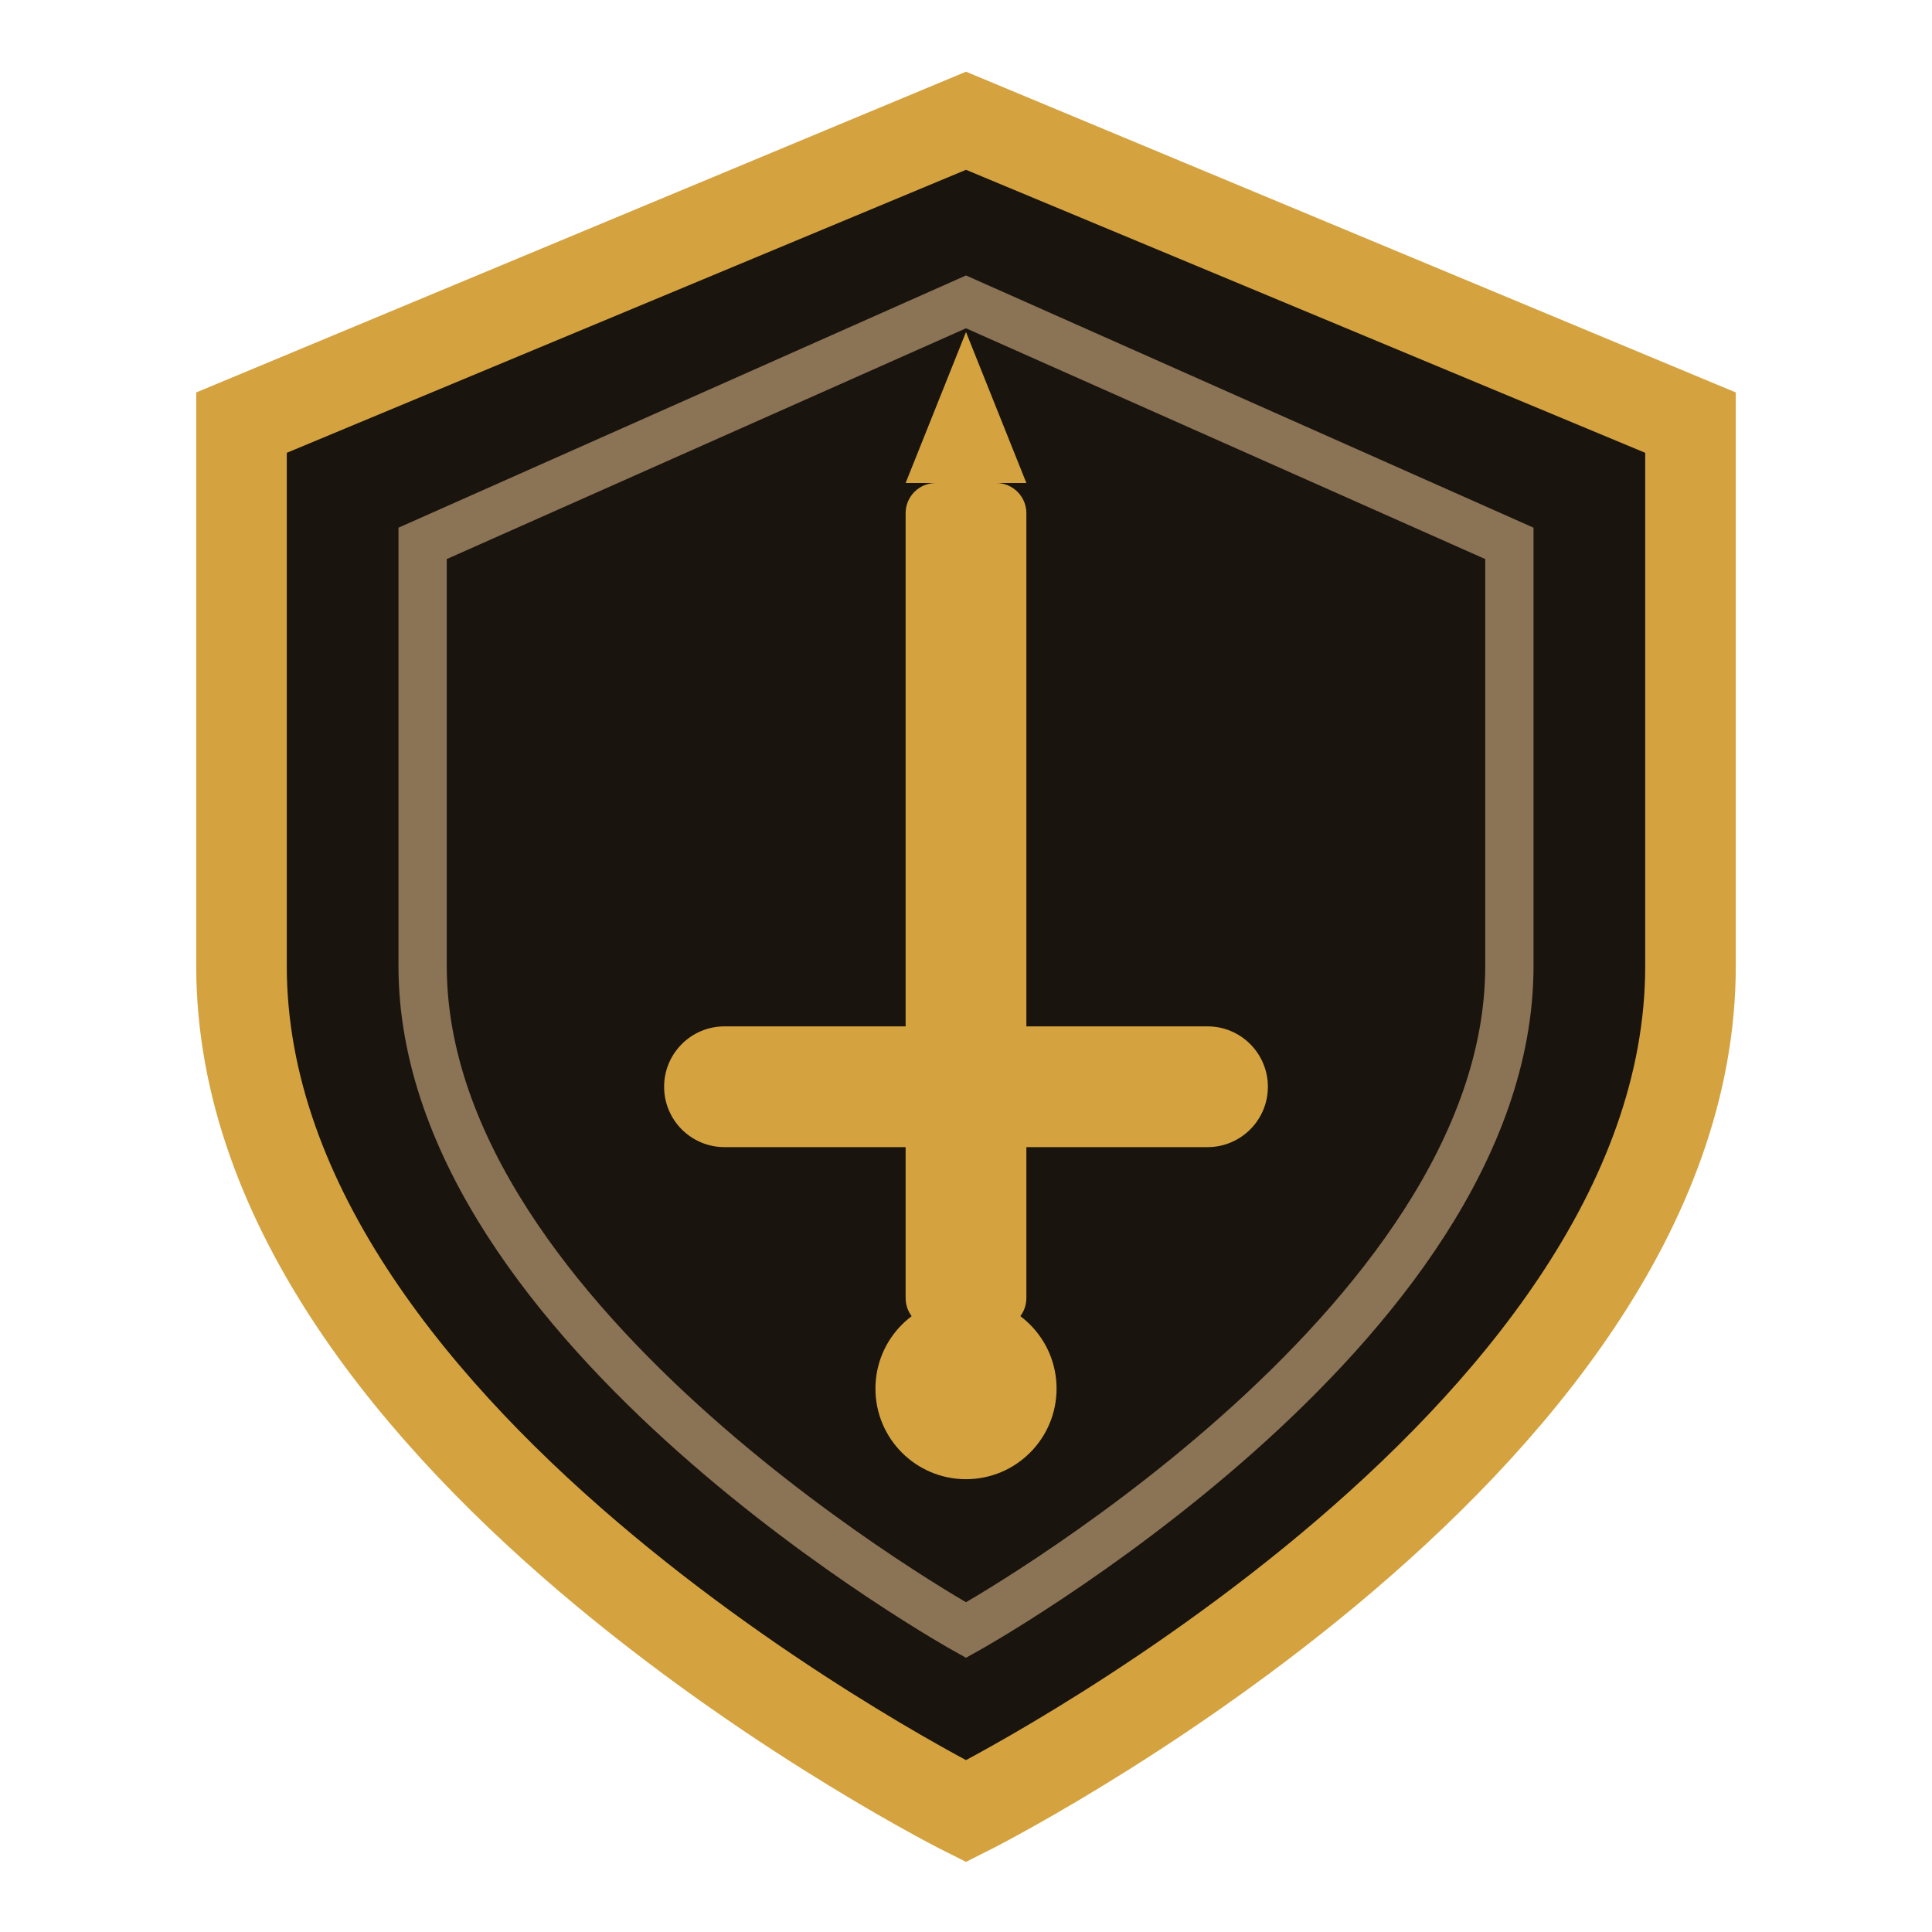
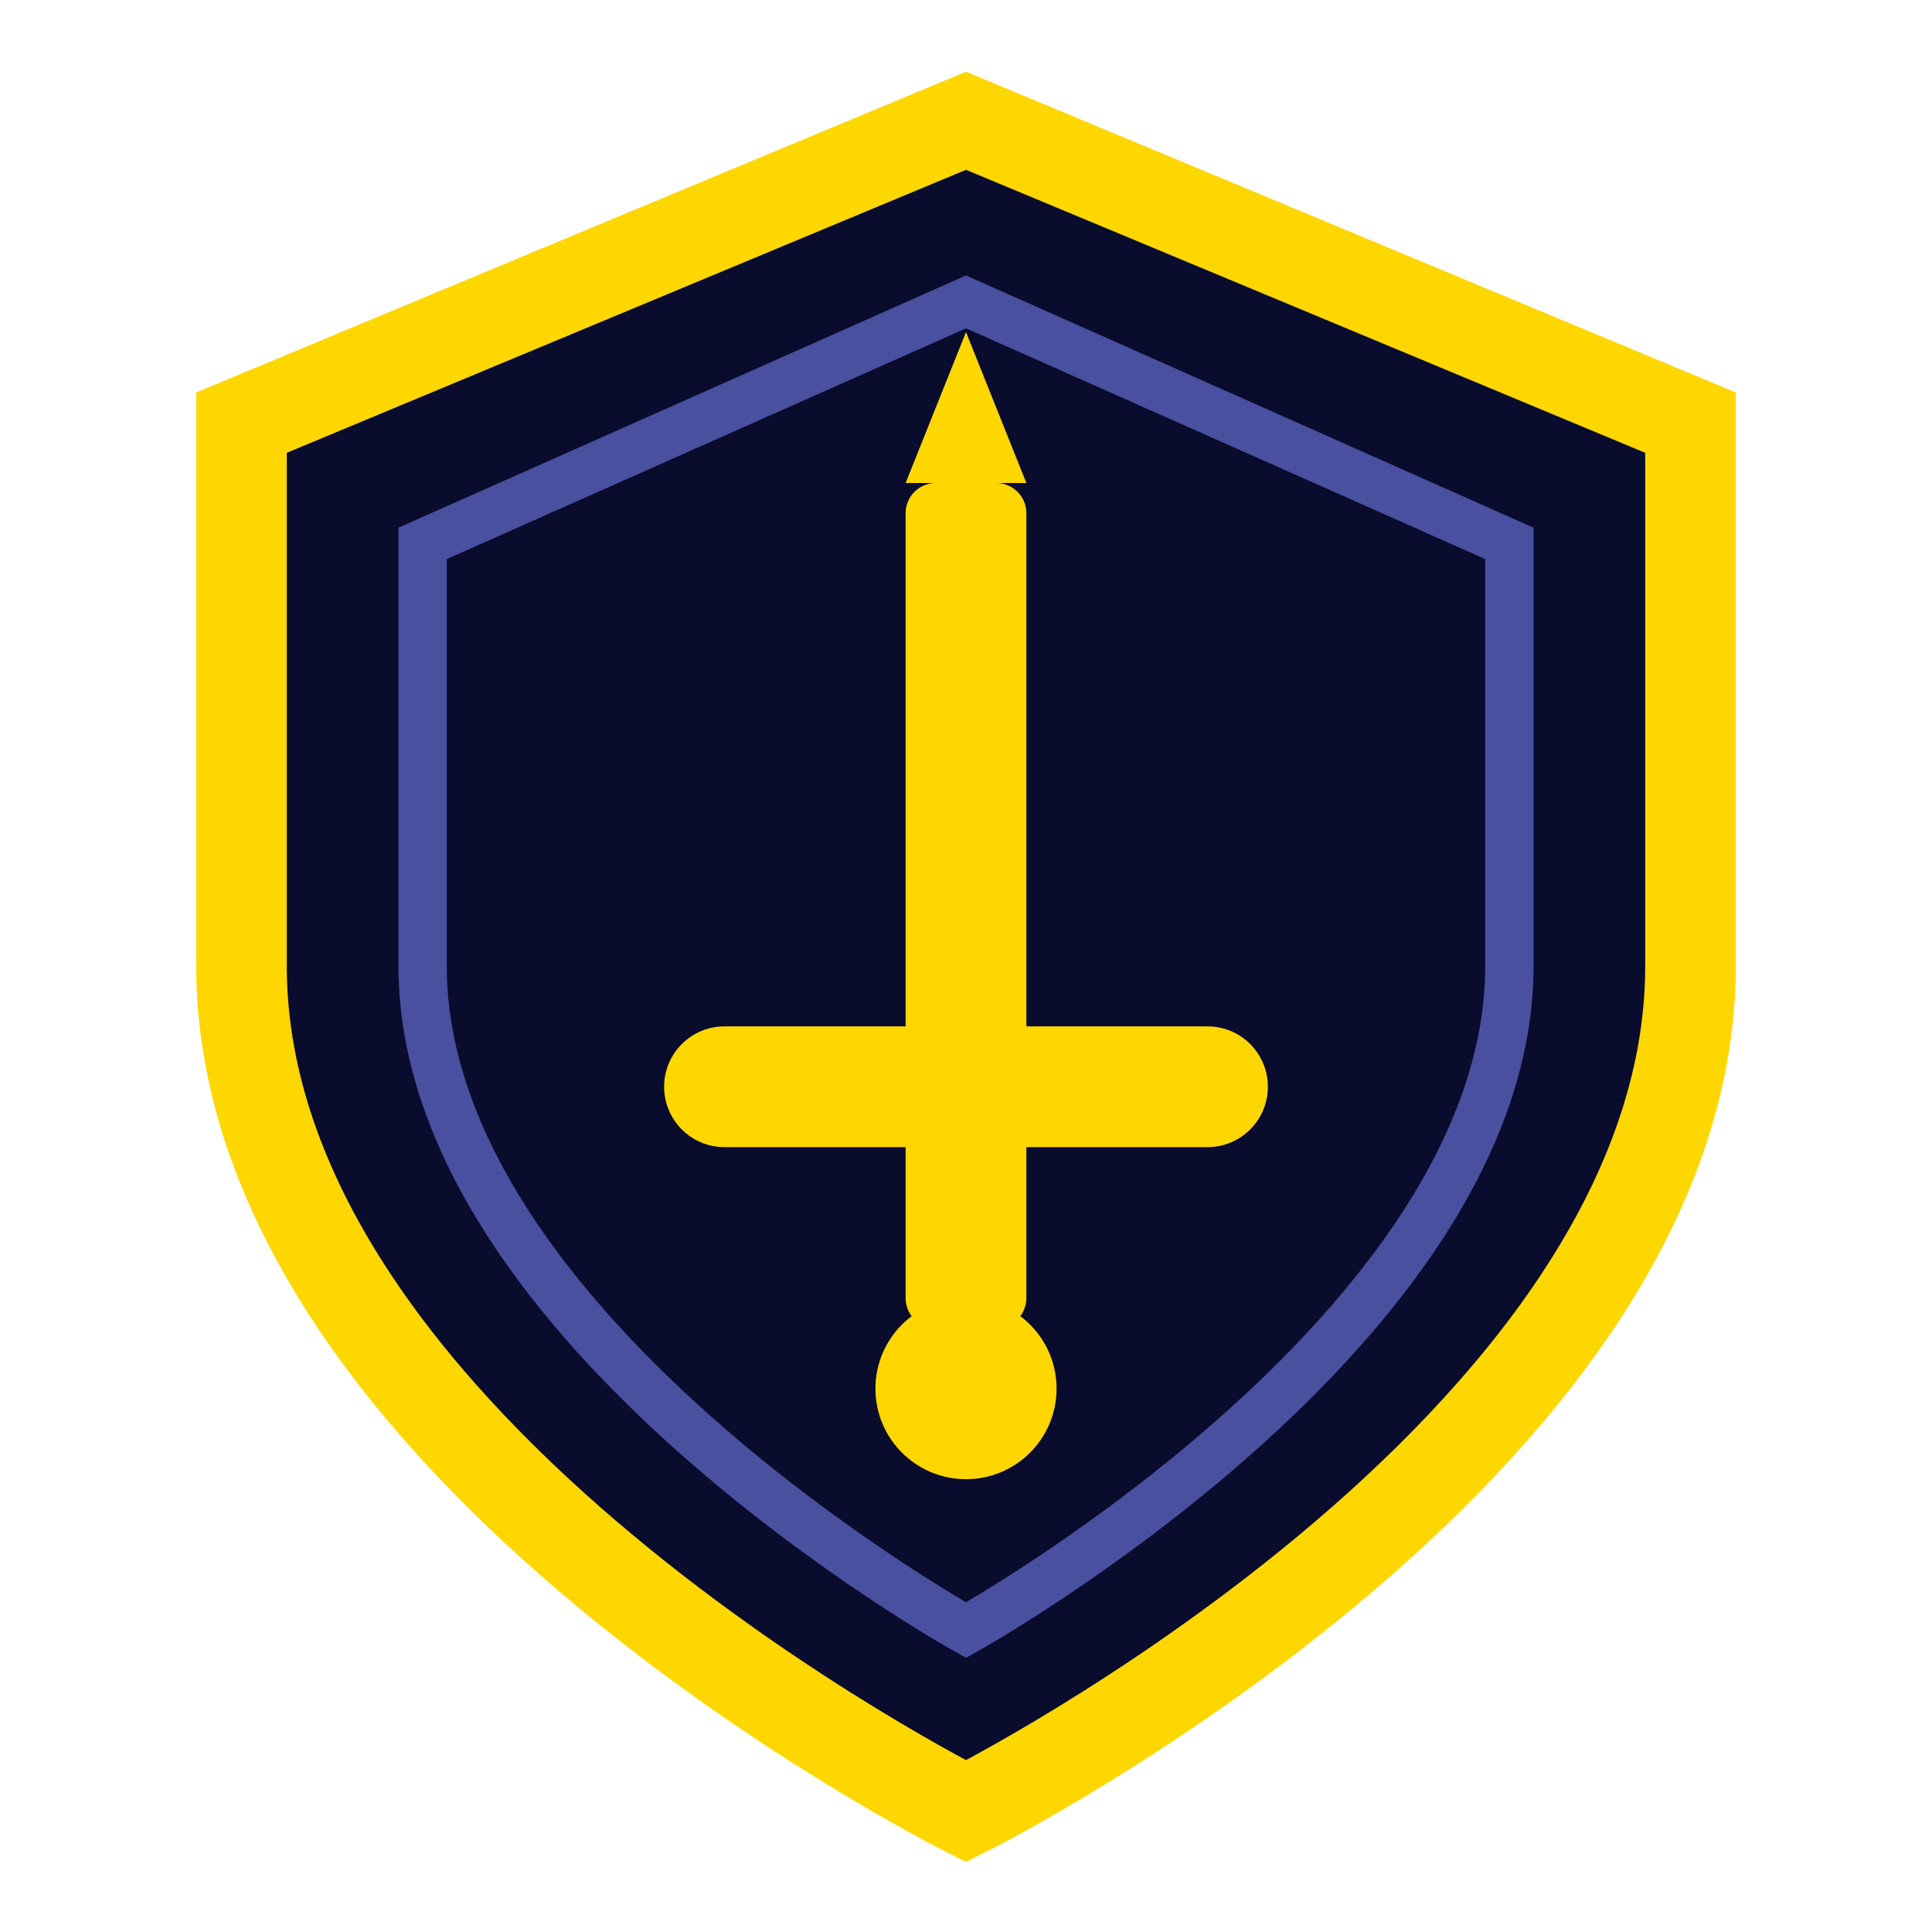
<svg xmlns="http://www.w3.org/2000/svg" viewBox="0 0 32 32">
-   <path d="M16 2 L28 7 L28 16 C28 24 16 30 16 30 C16 30 4 24 4 16 L4 7 Z" fill="#1a140e" stroke="#d4a340" stroke-width="1.5" />
-   <path d="M16 5 L25 9 L25 16 C25 22 16 27 16 27 C16 27 7 22 7 16 L7 9 Z" fill="none" stroke="#8b7355" stroke-width="0.8" />
-   <rect x="15" y="8" width="2" height="14" rx="0.5" fill="#d4a340" />
-   <rect x="11" y="17" width="10" height="2" rx="1" fill="#d4a340" />
-   <circle cx="16" cy="23" r="1.5" fill="#d4a340" />
-   <polygon points="15,8 17,8 16,5.5" fill="#d4a340" />
+   <path d="M16 2 L28 7 L28 16 C28 24 16 30 16 30 C16 30 4 24 4 16 L4 7 Z" fill="#0a0c2e" stroke="#ffd700" stroke-width="1.5" />
+   <path d="M16 5 L25 9 L25 16 C25 22 16 27 16 27 C16 27 7 22 7 16 L7 9 Z" fill="none" stroke="#4a50a0" stroke-width="0.8" />
+   <rect x="15" y="8" width="2" height="14" rx="0.5" fill="#ffd700" />
+   <rect x="11" y="17" width="10" height="2" rx="1" fill="#ffd700" />
+   <circle cx="16" cy="23" r="1.5" fill="#ffd700" />
+   <polygon points="15,8 17,8 16,5.5" fill="#ffd700" />
</svg>
